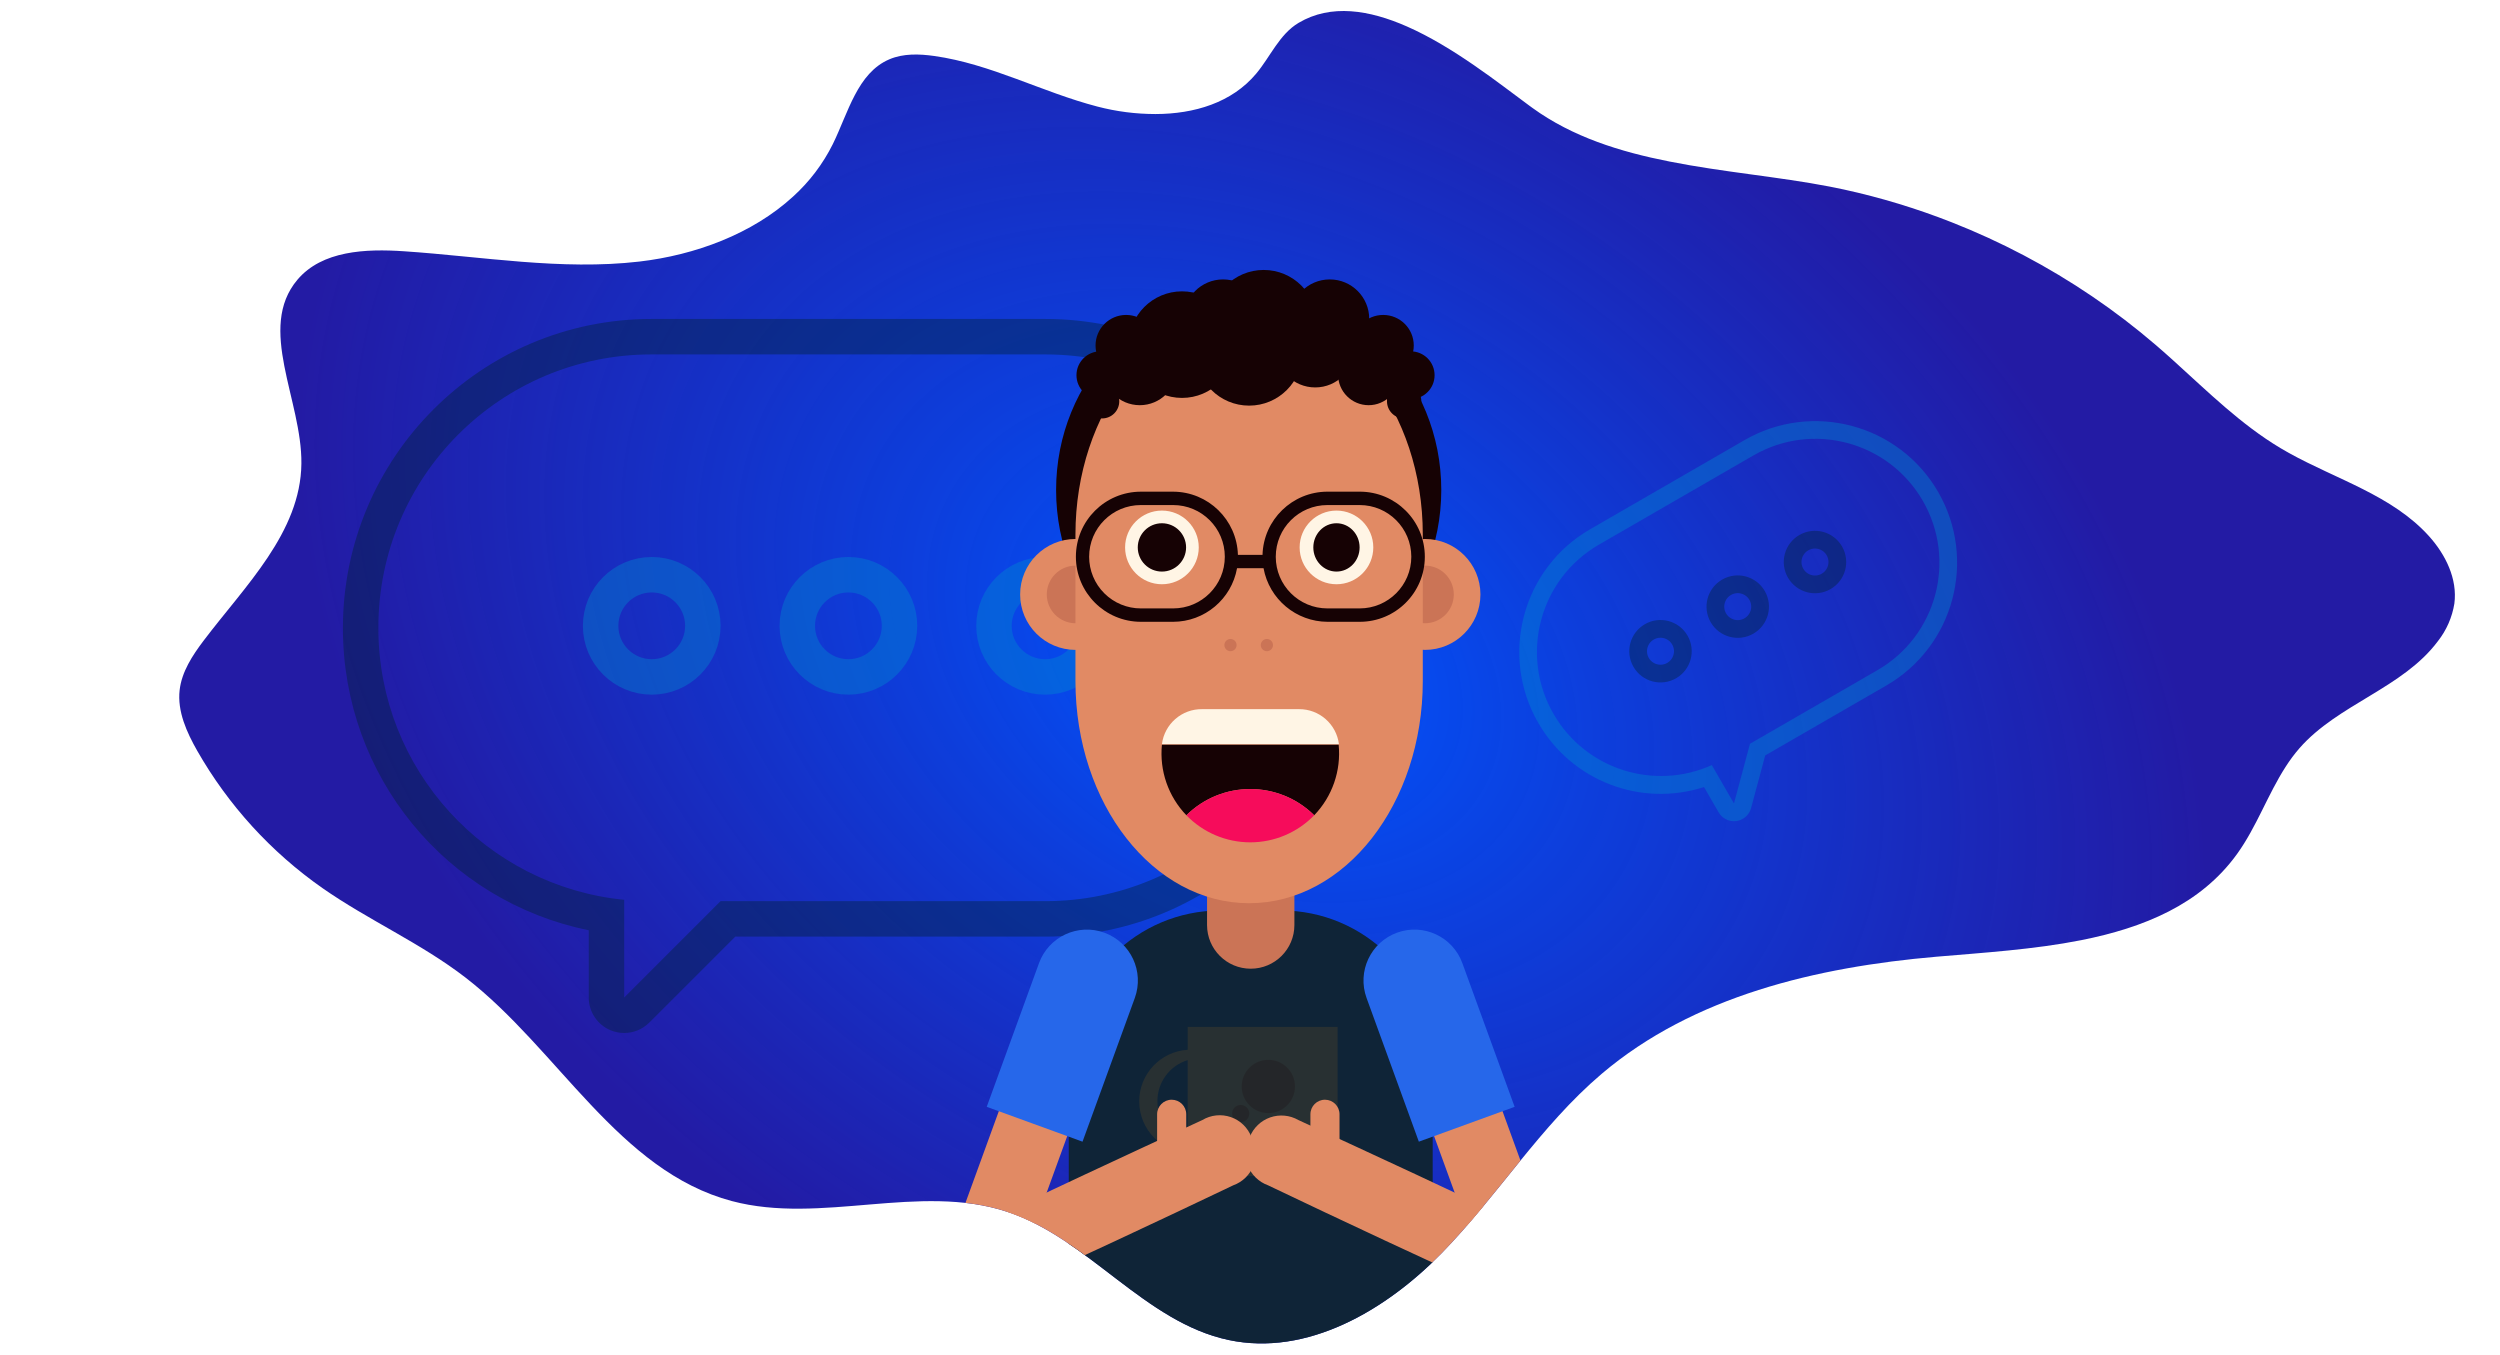
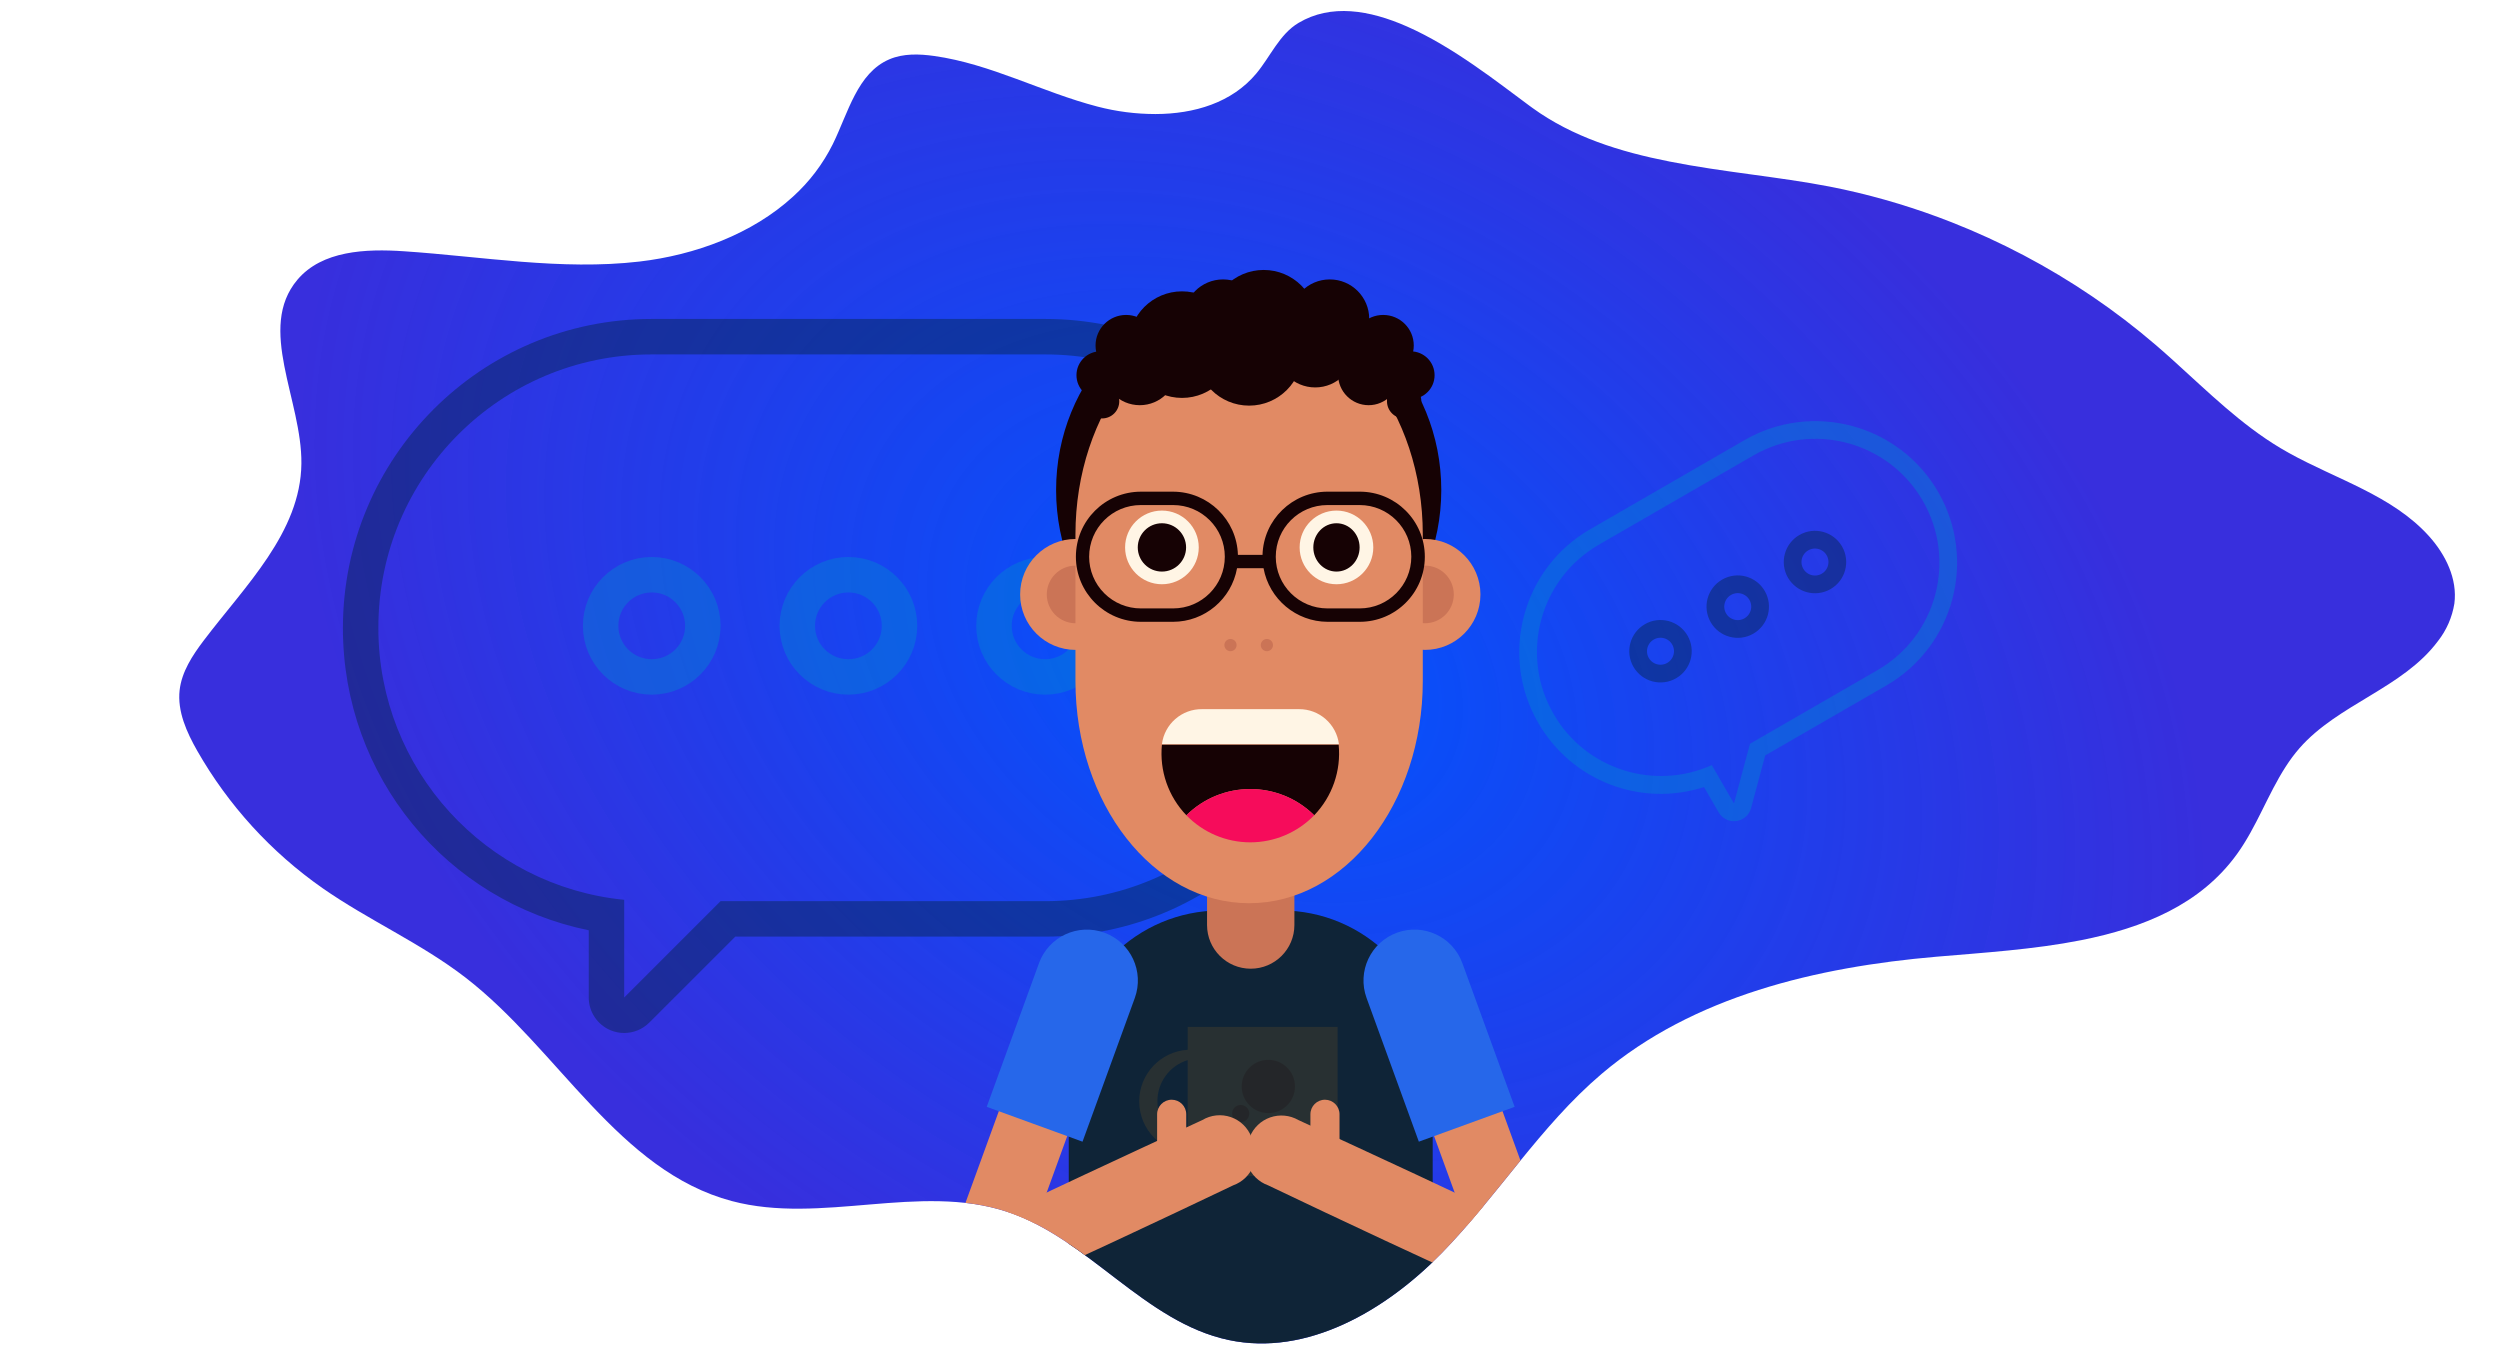
<svg xmlns="http://www.w3.org/2000/svg" width="1410" height="764.151" viewBox="0 0 1410 764.151">
  <defs>
    <clipPath id="a">
      <rect width="1410" height="764.151" transform="translate(136 2927)" fill="none" />
    </clipPath>
    <clipPath id="b">
      <path d="M1148.07,71.944c-3.868,32.868-31,58.894-37.433,91.357a88.583,88.583,0,0,0-1.518,12.9c-.925,18.643,2.766,37.672.864,56.346-3.545,35.019-24.83,62.388-51.854,86.105-20.442,17.895-44.171,33.637-66,48.871-55.567,38.817-107.681,87.821-130.505,151.644-15.212,42.559-16.378,88.808-27.544,132.605s-36.6,88.612-79.587,102.576c-46.13,14.994-96.971-10-144.449-.125-50.95,10.606-87.083,58.759-137.358,72.359-63.874,17.282-127.531-25.184-193.1-34.035-31.485-4.253-63.531-.644-95.182-3.375a239.238,239.238,0,0,1-99.821-31.724c-10.4-6.1-20.91-13.6-25.746-24.685-4.159-9.576-3.524-20.494-2.25-30.861,4.782-38.472,16.887-80.293-2.152-114.107C36.88,556.6-5.679,534.291.633,499.073c3.806-21.192,24.6-34.427,43.963-43.92,39.845-19.58,82.29-34.905,117.9-61.349,25.476-18.946,47.415-45.376,56.774-75.1a100.136,100.136,0,0,0,4.627-36.829c-1.311-19.652-8.111-41.717,3.744-57.449,5.136-6.821,13.008-11.012,20.92-14.214,29.842-12.061,62.991-12.759,94.018-21.327a129.7,129.7,0,0,0,30.413-12.7c18.925-10.96,34.157-27.107,37.832-48.185,2.152-12.352.239-25.838,6.4-36.756,10.4-18.508,30.955-26.245,53.913-28.761,28.418-3.119,60.6,1.757,82.144,4.159l2.152.229c27.67,2.88,55.11-3.245,82.07-12.478,29.112-9.888,57.574-23.346,85.263-32.91q3.9-1.352,7.777-2.589A398.252,398.252,0,0,1,792.439,4.5a404.606,404.606,0,0,1,89.432-3.434,396.7,396.7,0,0,1,45.106,5.865Q933.549,8.173,940.1,9.6c25.393,5.439,50.649,12.082,76.55,12.478h5.595c30.893-.53,62.482-8.381,91.793,1.1,13.382,4.336,26.11,12.863,31.474,25.8a46.153,46.153,0,0,1,2.56,22.968Z" transform="matrix(0.866, 0.5, -0.5, 0.866, 415.338, 0)" fill="#5bff61" />
    </clipPath>
    <radialGradient id="c" cx="0.5" cy="0.5" r="0.5" gradientUnits="objectBoundingBox">
      <stop offset="0" stop-color="#05f" />
-       <stop offset="1" stop-color="#0b029a" stop-opacity="0.902" />
+       <stop offset="1" stop-color="#2218d9" stop-opacity="0.902" />
    </radialGradient>
  </defs>
  <g transform="translate(-136 -2927)" clip-path="url(#a)">
    <g transform="translate(137.402 2652.248)" clip-path="url(#b)">
      <path d="M1148.07,71.944c-3.868,32.868-31,58.894-37.433,91.357a88.583,88.583,0,0,0-1.518,12.9c-.925,18.643,2.766,37.672.864,56.346-3.545,35.019-24.83,62.388-51.854,86.105-20.442,17.895-44.171,33.637-66,48.871-55.567,38.817-107.681,87.821-130.505,151.644-15.212,42.559-16.378,88.808-27.544,132.605s-36.6,88.612-79.587,102.576c-46.13,14.994-96.971-10-144.449-.125-50.95,10.606-87.083,58.759-137.358,72.359-63.874,17.282-127.531-25.184-193.1-34.035-31.485-4.253-63.531-.644-95.182-3.375a239.238,239.238,0,0,1-99.821-31.724c-10.4-6.1-20.91-13.6-25.746-24.685-4.159-9.576-3.524-20.494-2.25-30.861,4.782-38.472,16.887-80.293-2.152-114.107C36.88,556.6-5.679,534.291.633,499.073c3.806-21.192,24.6-34.427,43.963-43.92,39.845-19.58,82.29-34.905,117.9-61.349,25.476-18.946,47.415-45.376,56.774-75.1a100.136,100.136,0,0,0,4.627-36.829c-1.311-19.652-8.111-41.717,3.744-57.449,5.136-6.821,13.008-11.012,20.92-14.214,29.842-12.061,62.991-12.759,94.018-21.327a129.7,129.7,0,0,0,30.413-12.7c18.925-10.96,34.157-27.107,37.832-48.185,2.152-12.352.239-25.838,6.4-36.756,10.4-18.508,30.955-26.245,53.913-28.761,28.418-3.119,60.6,1.757,82.144,4.159l2.152.229c27.67,2.88,55.11-3.245,82.07-12.478,29.112-9.888,57.574-23.346,85.263-32.91q3.9-1.352,7.777-2.589A398.252,398.252,0,0,1,792.439,4.5a404.606,404.606,0,0,1,89.432-3.434,396.7,396.7,0,0,1,45.106,5.865Q933.549,8.173,940.1,9.6c25.393,5.439,50.649,12.082,76.55,12.478h5.595c30.893-.53,62.482-8.381,91.793,1.1,13.382,4.336,26.11,12.863,31.474,25.8a46.153,46.153,0,0,1,2.56,22.968Z" transform="matrix(0.866, 0.5, -0.5, 0.866, 415.338, 0)" fill="url(#c)" />
      <g opacity="0.4">
        <g transform="translate(-485.002 302.147)">
          <g transform="translate(697 172.5)" fill="none" stroke-linecap="round" stroke-linejoin="round">
            <path d="M138.65,307.6A154.021,154.021,0,0,1,0,154.359V154A154,154,0,0,1,154,0H376.2a154,154,0,0,1,154,154v.36a154,154,0,0,1-154,154H193L138.65,362.711Z" stroke="none" />
            <path d="M 138.65 362.711 L 193.002 308.359 L 376.201 308.359 C 461.253 308.359 530.201 239.411 530.201 154.359 L 530.201 153.999 C 530.201 68.947 461.253 -0.001 376.201 -0.001 L 153.999 -0.001 C 68.947 -0.001 -0.001 68.947 -0.001 153.999 L -0.001 154.359 C -0.001 234.23 60.806 299.9 138.65 307.604 L 138.65 362.711 M 138.646 382.711 C 136.069 382.711 133.471 382.213 130.997 381.188 C 123.523 378.093 118.65 370.8 118.65 362.711 L 118.65 324.783 C 38.445 308.398 -20.001 238.075 -20.001 154.359 C -20.001 58.055 58.055 -20.001 153.999 -20.001 L 376.201 -20.001 C 472.145 -20.001 550.201 58.055 550.201 153.999 C 550.201 250.303 472.145 328.359 376.201 328.359 L 201.286 328.359 L 152.793 376.853 C 148.967 380.679 143.851 382.711 138.646 382.711 Z" stroke="none" fill="#002131" />
          </g>
          <g transform="translate(812.358 286.748)">
            <g transform="translate(0 0)" fill="none" stroke="#0089cf" stroke-width="20">
              <circle cx="38.822" cy="38.822" r="38.822" stroke="none" />
              <circle cx="38.822" cy="38.822" r="28.822" fill="none" />
            </g>
            <g transform="translate(110.921 0)" fill="none" stroke="#0089cf" stroke-width="20">
              <circle cx="38.822" cy="38.822" r="38.822" stroke="none" />
              <circle cx="38.822" cy="38.822" r="28.822" fill="none" />
            </g>
            <g transform="translate(221.842 0)" fill="none" stroke="#0089cf" stroke-width="20">
              <circle cx="38.822" cy="38.822" r="38.822" stroke="none" />
              <circle cx="38.822" cy="38.822" r="28.822" fill="none" />
            </g>
          </g>
        </g>
      </g>
      <g transform="translate(475.482 301.284)">
        <g transform="translate(51.325 125.722)">
          <path d="M0,0H205.258V160.758a85.555,85.555,0,0,1-85.469,85.555H85.555A85.555,85.555,0,0,1,0,160.757Z" transform="translate(279.829 607.563) rotate(180)" fill="#0f2437" />
          <rect width="49.262" height="65.682" rx="24.631" transform="translate(201.83 394.095) rotate(180)" fill="#cb7456" />
          <ellipse cx="108.623" cy="112.728" rx="108.623" ry="112.728" transform="translate(67.427 11.412)" fill="#160204" />
          <ellipse cx="31.281" cy="31.281" rx="31.281" ry="31.281" transform="translate(47.149 151.727)" fill="#e18a64" />
          <ellipse cx="16.257" cy="16.257" rx="16.257" ry="16.257" transform="translate(62.173 166.751)" fill="#cb7456" />
          <ellipse cx="31.281" cy="31.281" rx="31.281" ry="31.281" transform="translate(244.195 151.727)" fill="#e18a64" />
          <ellipse cx="16.257" cy="16.257" rx="16.257" ry="16.257" transform="translate(259.22 166.751)" fill="#cb7456" />
          <path d="M192.194,2.762c54.1,0,97.949,56.158,97.949,125.293v82.678c0,69.213-43.843,125.293-97.949,125.293S94.245,279.949,94.245,210.733V128.055C94.245,58.92,138.088,2.762,192.194,2.762Z" transform="translate(-15.898 21.13)" fill="#e18a64" />
          <path d="M113.894,70.773a50.244,50.244,0,0,1-13.789-39.82h99.67a50.244,50.244,0,0,1-13.789,39.82,51.314,51.314,0,0,0-72.092,0Z" transform="translate(27.015 236.785)" fill="#160204" />
          <path d="M122.626,28.639h54.519a22.583,22.583,0,0,1,22.583,19.787H99.883a22.583,22.583,0,0,1,22.743-19.787Z" transform="translate(27.233 219.066)" fill="#fff5e5" />
          <path d="M137.522,63.909a50.244,50.244,0,0,1-36.046-15.272,51.315,51.315,0,0,1,72.092,0,50.244,50.244,0,0,1-36.046,15.272Z" transform="translate(39.431 258.921)" fill="#f60c5b" />
          <ellipse cx="20.772" cy="20.772" rx="20.772" ry="20.772" transform="translate(106.345 135.716)" fill="#fff5e5" />
          <circle cx="13.629" cy="13.629" r="13.629" transform="translate(113.488 142.859)" fill="#160204" />
          <ellipse cx="20.772" cy="20.772" rx="20.772" ry="20.772" transform="translate(204.785 135.716)" fill="#fff5e5" />
          <ellipse cx="13.054" cy="13.629" rx="13.054" ry="13.629" transform="translate(212.504 142.859)" fill="#160204" />
          <ellipse cx="20.033" cy="20.033" rx="20.033" ry="20.033" transform="translate(126.214 23.974)" fill="#160204" />
          <ellipse cx="30.05" cy="30.05" rx="30.05" ry="30.05" transform="translate(146.246 16.421)" fill="#160204" />
          <ellipse cx="22.25" cy="22.25" rx="22.25" ry="22.25" transform="translate(191.321 21.758)" fill="#160204" />
          <circle cx="17.241" cy="17.241" r="17.241" transform="translate(226.461 41.791)" fill="#160204" />
          <ellipse cx="9.688" cy="9.688" rx="9.688" ry="9.688" transform="translate(254.048 64.368)" fill="#160204" />
          <ellipse cx="30.05" cy="30.05" rx="30.05" ry="30.05" transform="translate(154.457)" fill="#160204" />
          <ellipse cx="22.25" cy="22.25" rx="22.25" ry="22.25" transform="translate(199.532 5.337)" fill="#160204" />
          <ellipse cx="30.05" cy="30.05" rx="30.05" ry="30.05" transform="translate(108.398 12.069)" fill="#160204" />
          <ellipse cx="22.25" cy="22.25" rx="22.25" ry="22.25" transform="translate(139.351 5.337)" fill="#160204" />
          <circle cx="17.241" cy="17.241" r="17.241" transform="translate(234.671 25.37)" fill="#160204" />
          <circle cx="13.465" cy="13.465" r="13.465" transform="translate(253.966 45.896)" fill="#160204" />
          <circle cx="13.465" cy="13.465" r="13.465" transform="translate(78.922 45.896)" fill="#160204" />
          <circle cx="17.241" cy="17.241" r="17.241" transform="translate(89.678 25.37)" fill="#160204" />
          <ellipse cx="9.688" cy="9.688" rx="9.688" ry="9.688" transform="translate(111.764 42.448)" fill="#160204" />
          <ellipse cx="9.688" cy="9.688" rx="9.688" ry="9.688" transform="translate(83.685 64.368)" fill="#160204" />
          <ellipse cx="21.019" cy="21.019" rx="21.019" ry="21.019" transform="translate(93.618 34.236)" fill="#160204" />
          <path d="M94.273,51.154a36.7,36.7,0,0,0,36.618,36.7h18.227a36.7,36.7,0,0,0,36.046-30.215h14.943A36.865,36.865,0,0,0,236.23,87.854h18.145a36.7,36.7,0,0,0,0-73.4H236.147A36.7,36.7,0,0,0,199.53,50.092H185.654A36.7,36.7,0,0,0,149.118,14.46H130.973a36.7,36.7,0,0,0-36.7,36.7Zm112.728,0a29.146,29.146,0,0,1,29.146-29.146H254.3a29.147,29.147,0,0,1,0,58.294h-18.15A29.147,29.147,0,0,1,207,51.153Zm-105.256,0A29.146,29.146,0,0,1,130.89,22.008h18.227a29.147,29.147,0,0,1,0,58.294H130.973a29.146,29.146,0,0,1-29.229-29.146Z" transform="translate(-15.679 110.589)" fill="#160204" />
          <circle cx="3.448" cy="3.448" r="3.448" transform="translate(182.865 208.131)" fill="#cb7456" />
          <circle cx="3.448" cy="3.448" r="3.448" transform="translate(162.339 208.131)" fill="#cb7456" />
          <rect width="41.063" height="164.251" rx="12.294" transform="translate(354.329 570.988) rotate(160.007)" fill="#e18a64" />
          <path d="M0,0H57.489V86.232a28.746,28.746,0,0,1-28.746,28.746h0A28.745,28.745,0,0,1,0,86.24Z" transform="translate(326.044 471.996) rotate(160.007)" fill="#2667ea" />
          <rect width="41.063" height="164.251" rx="12.294" transform="translate(56.159 416.635) rotate(19.993)" fill="#e18a64" />
          <path d="M28.747,0h0A28.747,28.747,0,0,1,57.493,28.747v86.231H0V28.747A28.747,28.747,0,0,1,28.747,0Z" transform="translate(67.617 363.951) rotate(19.993)" fill="#2667ea" />
          <path d="M98.4,91.308a29.229,29.229,0,0,0,29.229,29.229h2.95a28.16,28.16,0,0,0,23.724,12.972h27.751A28.244,28.244,0,0,0,210.3,105.269V49.358H125.742v12.89A29.146,29.146,0,0,0,98.4,91.308Zm10.263,0a24.139,24.139,0,0,1,17.077-23.235v37.032a29.393,29.393,0,0,0,1.724,9.772,24.055,24.055,0,0,1-18.8-23.571Z" transform="translate(15.906 377.579)" fill="#283032" />
          <ellipse cx="15.025" cy="15.025" rx="15.025" ry="15.025" transform="translate(172.108 445.491)" fill="#160204" opacity="0.2" />
          <ellipse cx="4.845" cy="4.845" rx="4.845" ry="4.845" transform="translate(166.691 470.943)" fill="#160204" opacity="0.2" />
          <path d="M277.3,146.388h0a19.048,19.048,0,0,1-27.422,9.607c-41.462-18.806-90.806-41.872-131.857-61.5a19.13,19.13,0,0,1-10.345-27.177h0a19.217,19.217,0,0,1,27.5-9.607c41.052,18.884,90.806,41.872,131.364,61.5A19.049,19.049,0,0,1,277.3,146.388Z" transform="translate(68.951 421.765)" fill="#e18a64" />
          <path d="M117.775,86.945h0a8.21,8.21,0,0,1-8.21-8.21V62.314a8.21,8.21,0,0,1,8.21-8.21h0a8.21,8.21,0,0,1,8.21,8.21V78.735a8.21,8.21,0,0,1-8.21,8.21Z" transform="translate(101.297 413.883)" fill="#e18a64" />
          <path d="M88.207,146.527h0a19.048,19.048,0,0,0,27.422,9.607c41.462-18.806,90.806-41.872,131.857-61.5A19.048,19.048,0,0,0,257.75,67.463h0A19.129,19.129,0,0,0,230,57.854c-41.052,18.884-90.314,41.872-131.364,61.5a19.048,19.048,0,0,0-10.423,27.177Z" transform="translate(-80.14 421.625)" fill="#e18a64" />
          <path d="M107.78,86.945h0a8.21,8.21,0,0,1-8.21-8.21V62.314a8.21,8.21,0,0,1,8.21-8.21h0a8.21,8.21,0,0,1,8.21,8.21V78.735a8.21,8.21,0,0,1-8.21,8.21Z" transform="translate(24.837 413.883)" fill="#e18a64" />
        </g>
      </g>
      <g transform="translate(418.932 311.829) rotate(-30)" opacity="0.4">
        <g transform="translate(211.997 474.647)">
          <g transform="translate(0 0)" fill="none" stroke-linecap="round" stroke-linejoin="round">
            <path d="M62.882,139.5A69.927,69.927,0,0,1,69.925,0H170.536a69.925,69.925,0,1,1,0,139.849h-83L62.882,164.5Z" stroke="none" />
            <path d="M 62.882 164.499 L 87.532 139.849 L 170.536 139.849 C 209.154 139.849 240.46 108.543 240.46 69.925 C 240.46 31.307 209.154 -1.761881503625773e-05 170.536 -1.761881503625773e-05 L 69.925 -1.761881503625773e-05 C 31.307 -1.761881503625773e-05 1.920572867675219e-05 31.307 1.920572867675219e-05 69.925 C 1.920572867675219e-05 106.167 27.569 135.969 62.882 139.499 L 62.882 164.499 M 62.88 174.5 C 61.592 174.5 60.293 174.251 59.055 173.738 C 55.319 172.19 52.882 168.544 52.882 164.499 L 52.882 148.037 C 16.462 140.206 -10 108.083 -10 69.925 C -10 25.854 25.854 -10 69.925 -10 L 170.536 -10 C 214.606 -10 250.46 25.854 250.46 69.925 C 250.46 113.995 214.606 149.849 170.536 149.849 L 91.674 149.849 L 69.953 171.57 C 68.04 173.483 65.482 174.5 62.88 174.5 Z" stroke="none" fill="#0089cf" />
          </g>
          <g transform="translate(52.318 51.815)">
            <g transform="translate(0 0)" fill="none" stroke="#002131" stroke-width="10">
              <circle cx="17.607" cy="17.607" r="17.607" stroke="none" />
              <circle cx="17.607" cy="17.607" r="12.607" fill="none" />
            </g>
            <g transform="translate(50.306 0)" fill="none" stroke="#002131" stroke-width="10">
              <circle cx="17.607" cy="17.607" r="17.607" stroke="none" />
              <circle cx="17.607" cy="17.607" r="12.607" fill="none" />
            </g>
            <g transform="translate(100.611 0)" fill="none" stroke="#002131" stroke-width="10">
              <circle cx="17.607" cy="17.607" r="17.607" stroke="none" />
              <circle cx="17.607" cy="17.607" r="12.607" fill="none" />
            </g>
          </g>
        </g>
      </g>
    </g>
  </g>
</svg>
